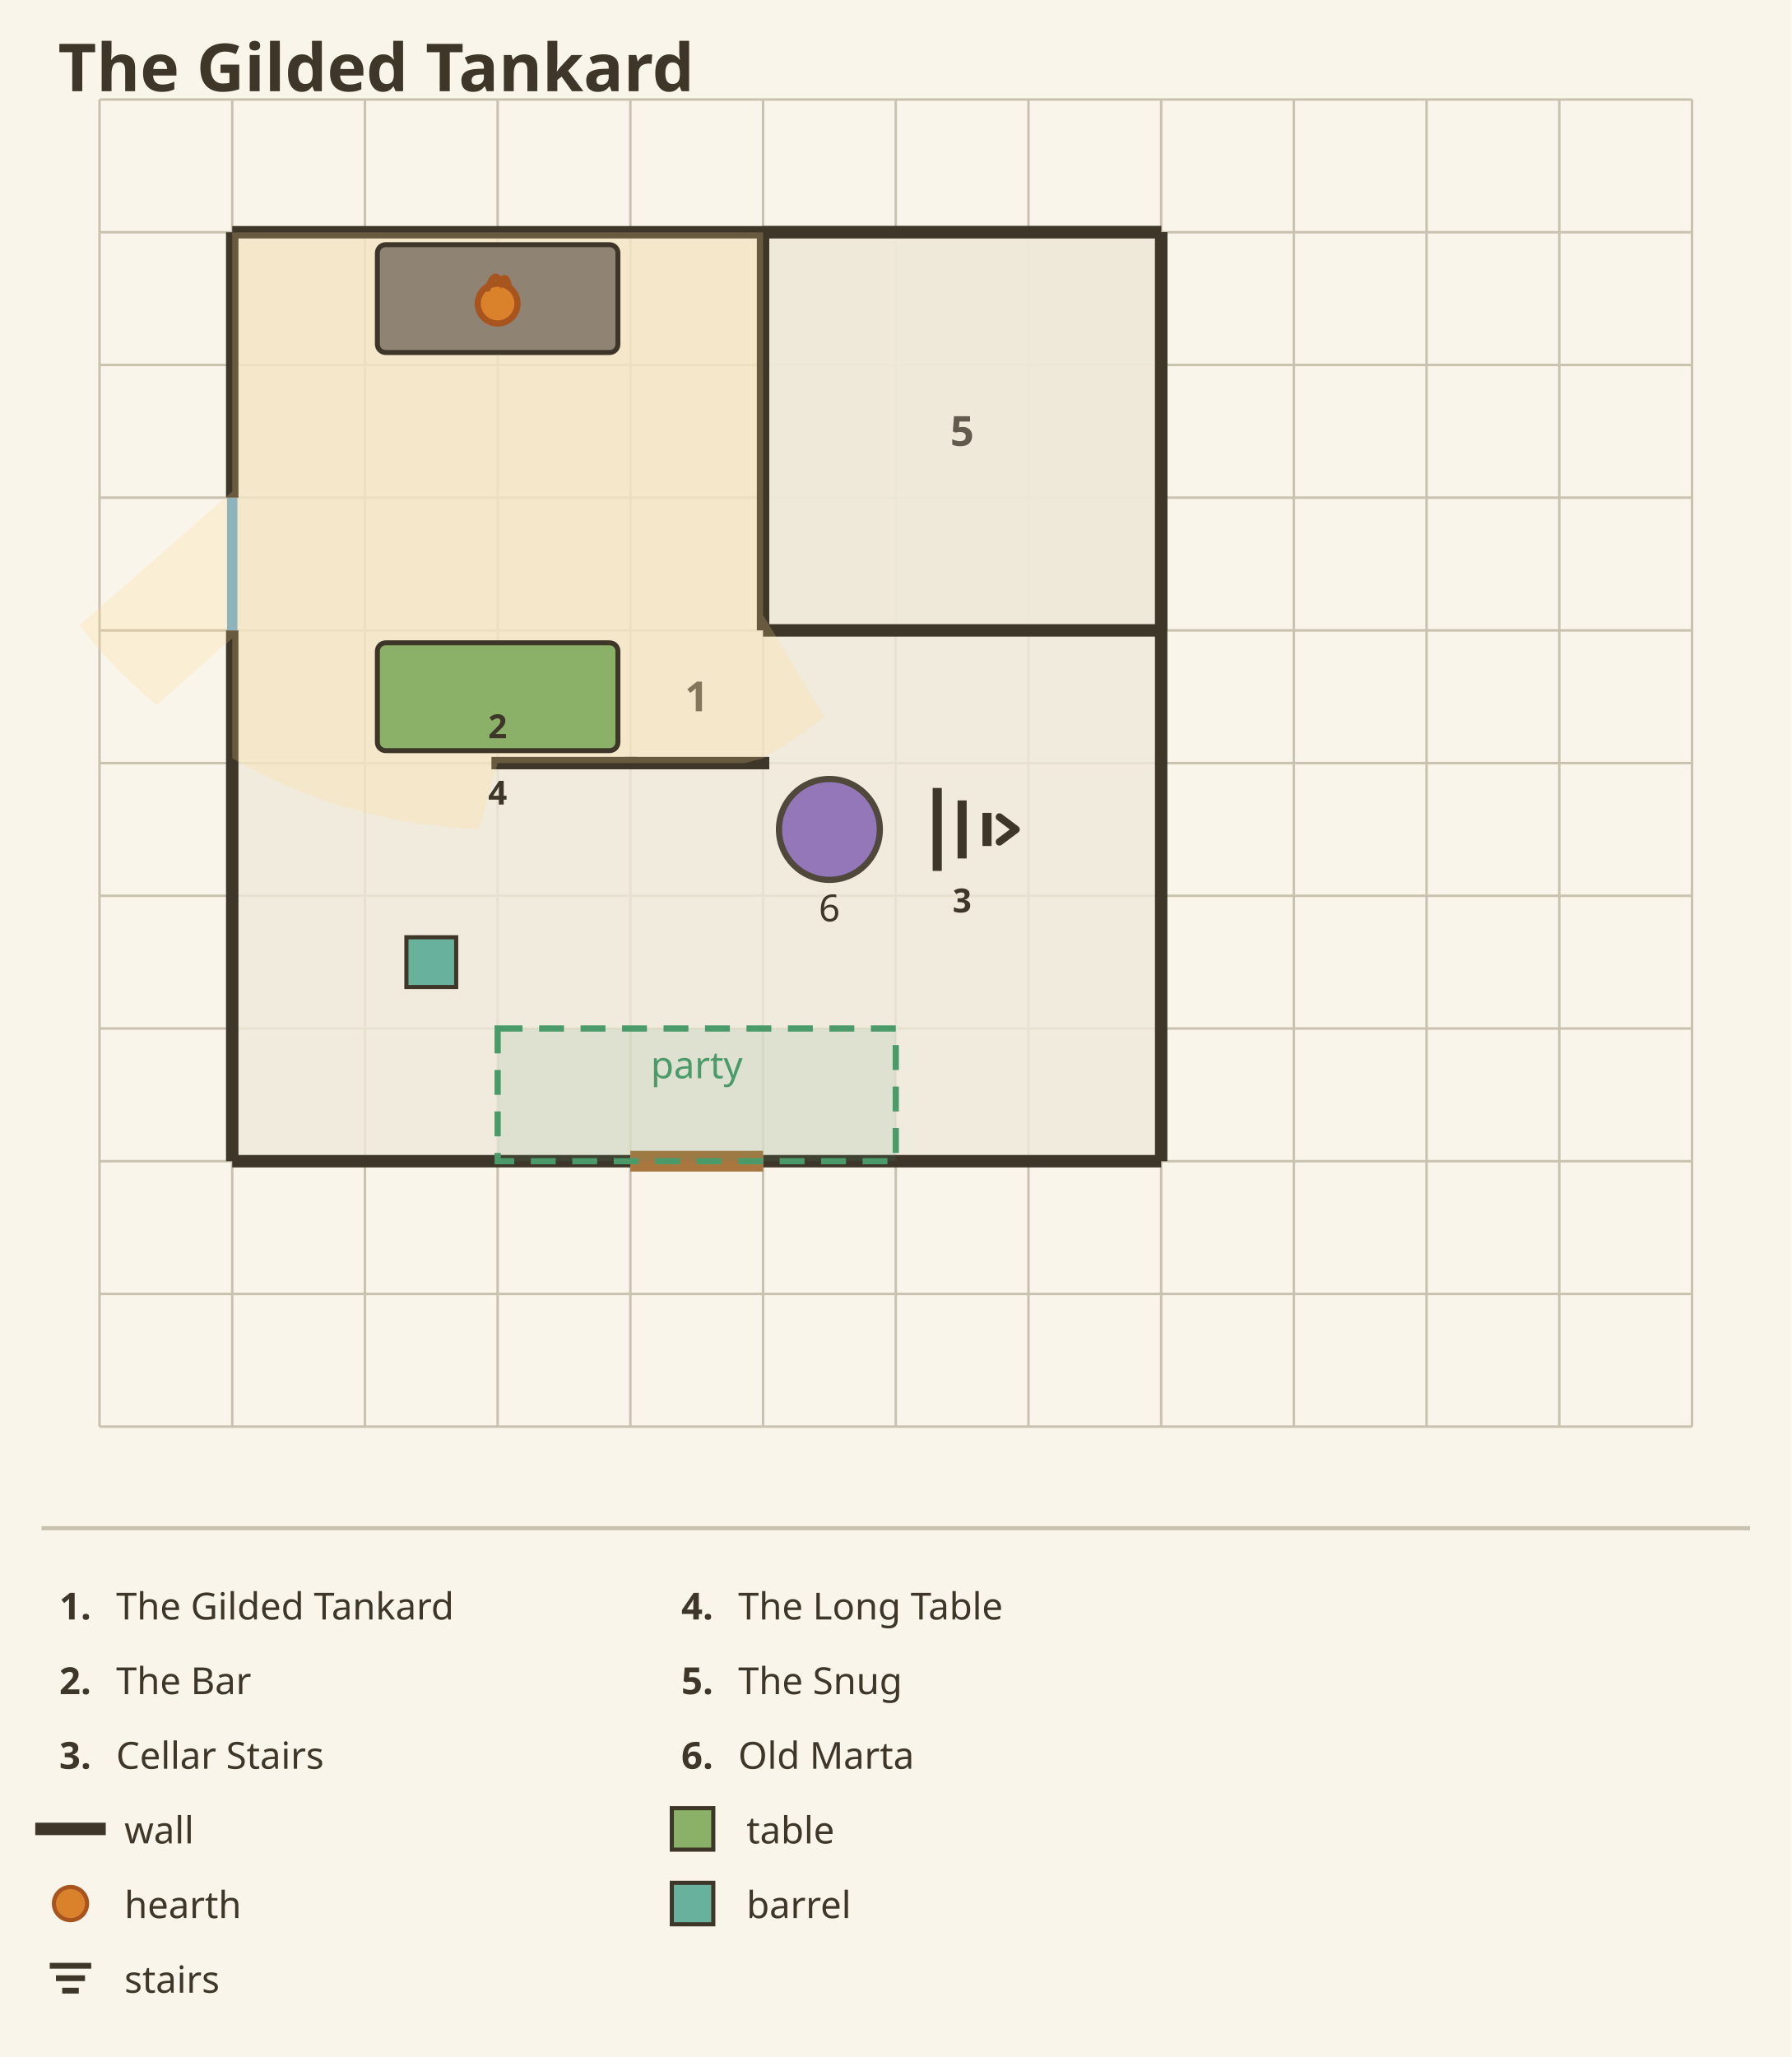
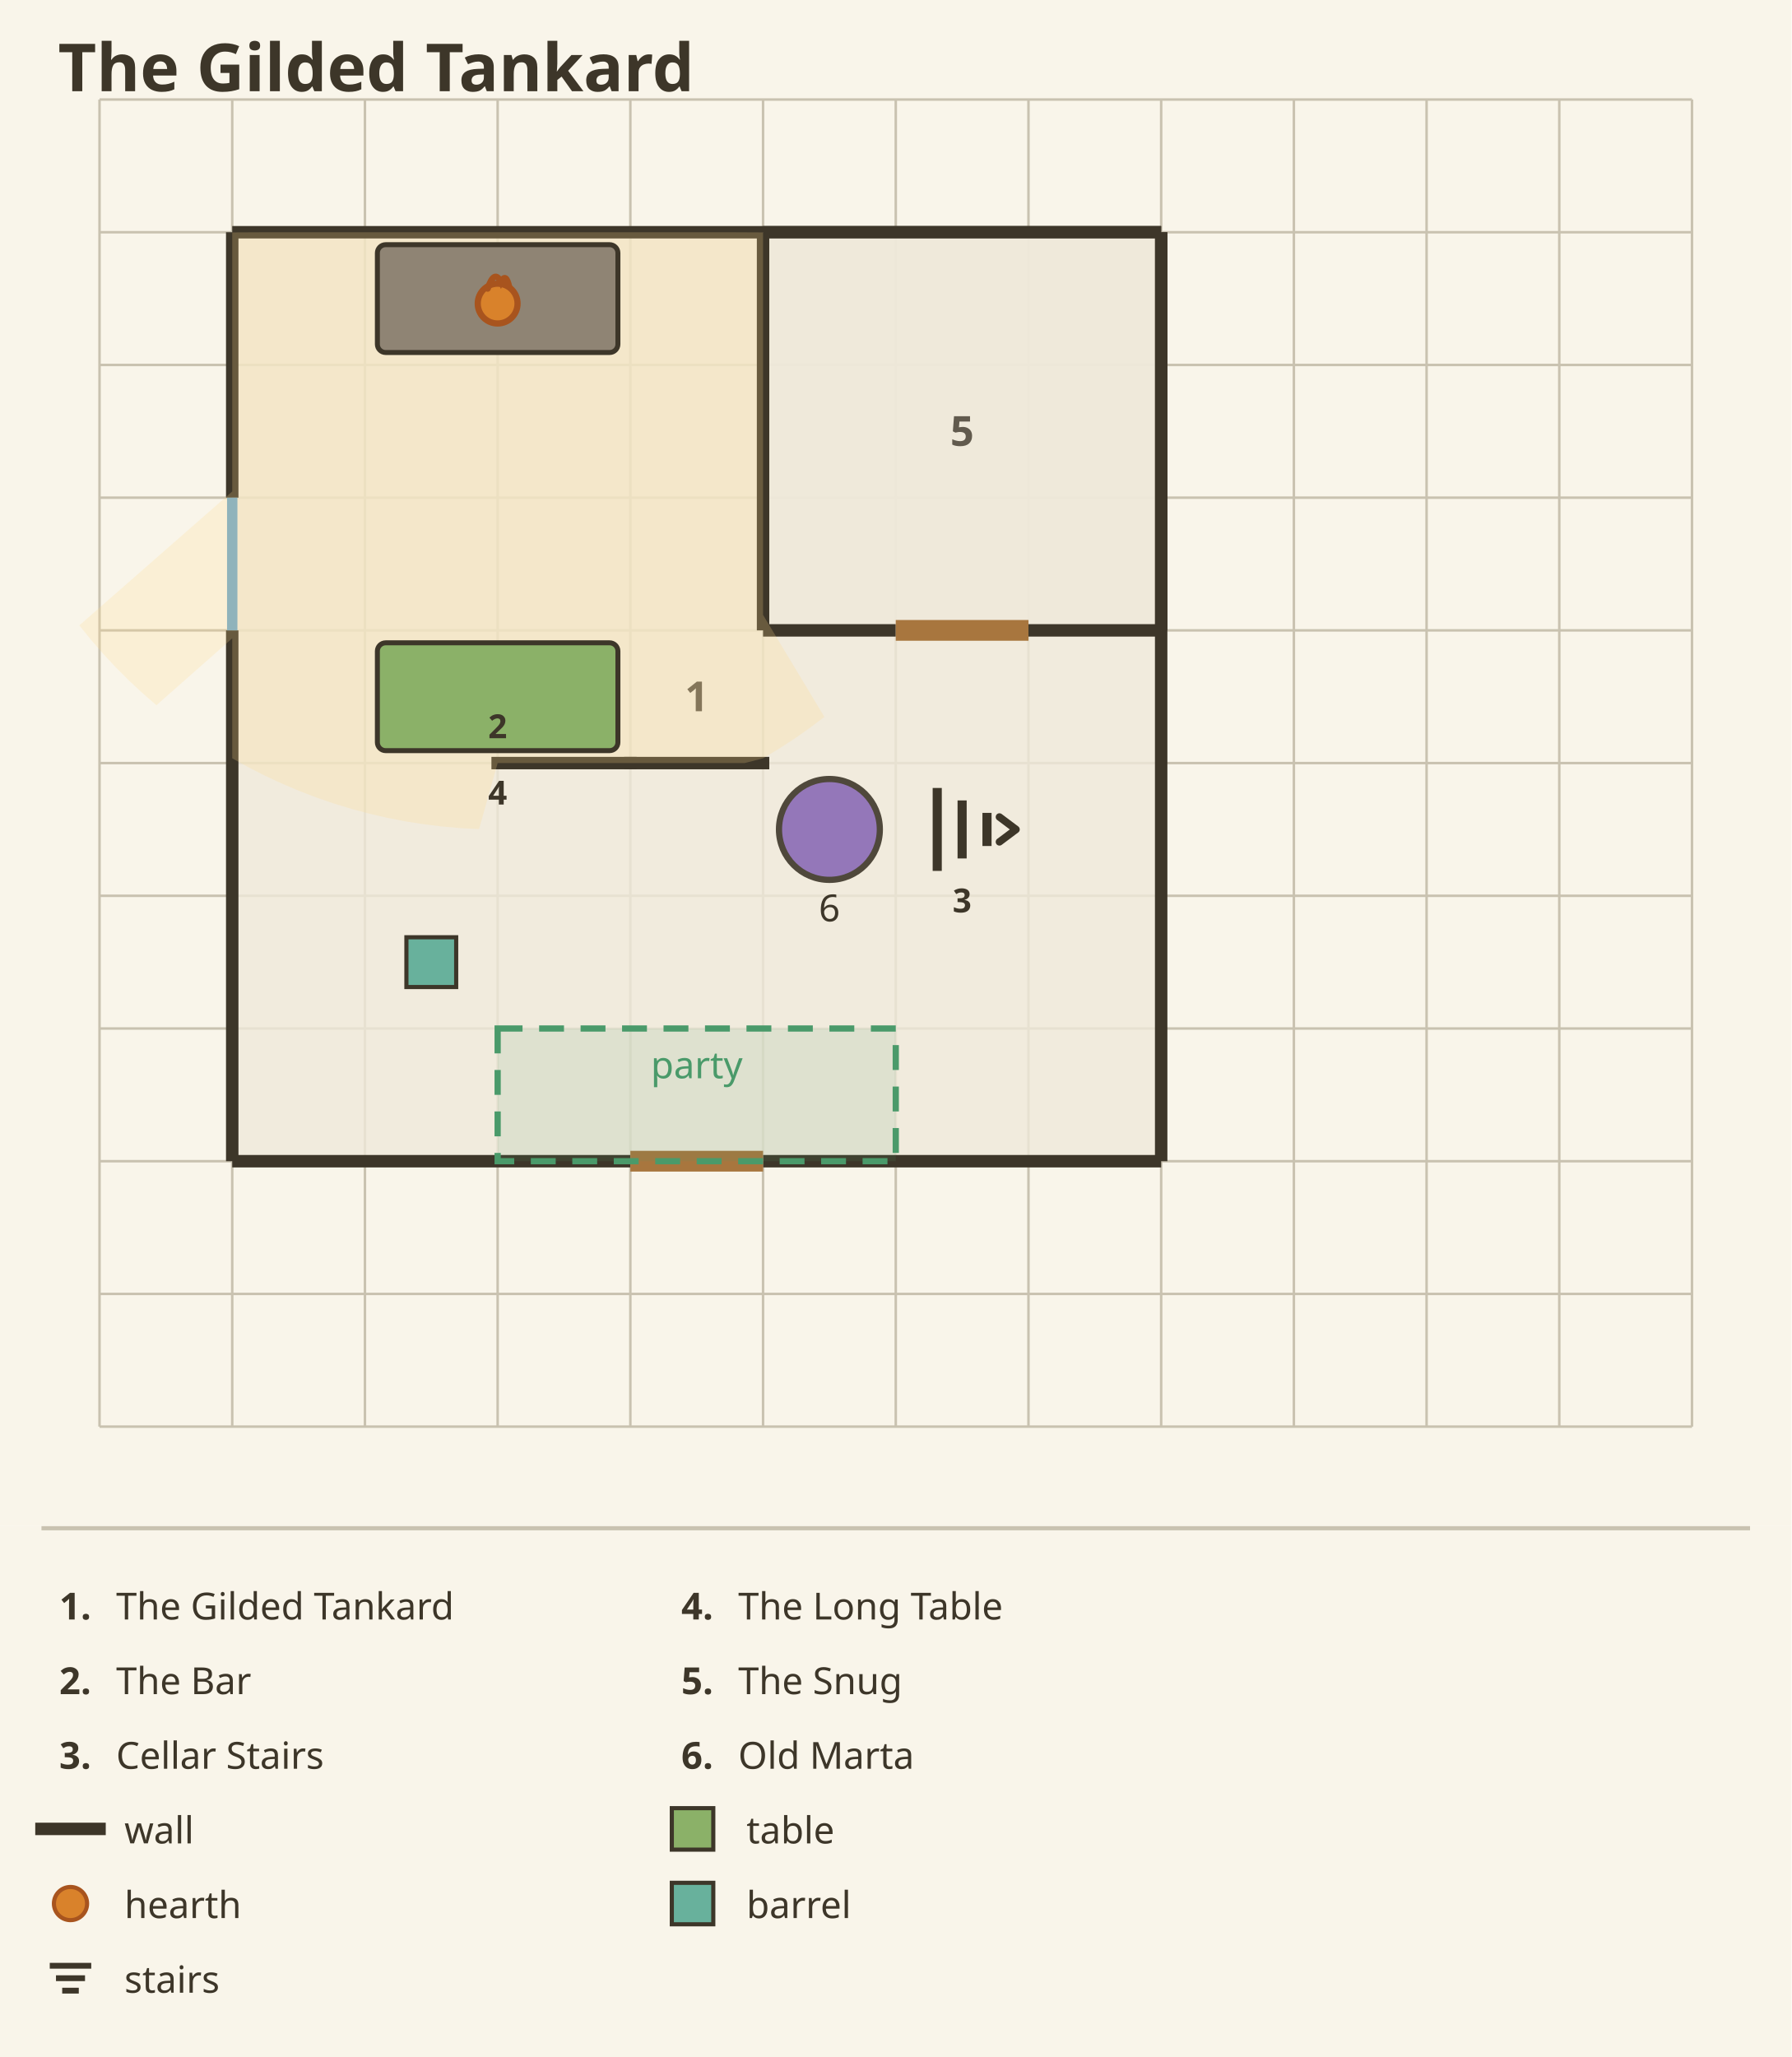
<svg xmlns="http://www.w3.org/2000/svg" viewBox="0 0 432 496" width="432" height="496" font-family="sans-serif">
  <rect x="0" y="0" width="432" height="368" fill="#f9f5ea" />
  <g transform="translate(0 0)">
    <defs>
      <pattern id="hatch" width="6" height="6" patternUnits="userSpaceOnUse">
        <path d="M0,6 L6,0" stroke="#7a7264" stroke-width="1" opacity="0.5" />
      </pattern>
    </defs>
    <line x1="24" y1="24" x2="24" y2="344" stroke="#c9c2b0" stroke-width="0.6" />
    <line x1="56" y1="24" x2="56" y2="344" stroke="#c9c2b0" stroke-width="0.6" />
    <line x1="88" y1="24" x2="88" y2="344" stroke="#c9c2b0" stroke-width="0.6" />
    <line x1="120" y1="24" x2="120" y2="344" stroke="#c9c2b0" stroke-width="0.6" />
    <line x1="152" y1="24" x2="152" y2="344" stroke="#c9c2b0" stroke-width="0.6" />
    <line x1="184" y1="24" x2="184" y2="344" stroke="#c9c2b0" stroke-width="0.6" />
    <line x1="216" y1="24" x2="216" y2="344" stroke="#c9c2b0" stroke-width="0.6" />
    <line x1="248" y1="24" x2="248" y2="344" stroke="#c9c2b0" stroke-width="0.6" />
    <line x1="280" y1="24" x2="280" y2="344" stroke="#c9c2b0" stroke-width="0.6" />
    <line x1="312" y1="24" x2="312" y2="344" stroke="#c9c2b0" stroke-width="0.6" />
    <line x1="344" y1="24" x2="344" y2="344" stroke="#c9c2b0" stroke-width="0.6" />
    <line x1="376" y1="24" x2="376" y2="344" stroke="#c9c2b0" stroke-width="0.6" />
    <line x1="408" y1="24" x2="408" y2="344" stroke="#c9c2b0" stroke-width="0.6" />
    <line x1="24" y1="24" x2="408" y2="24" stroke="#c9c2b0" stroke-width="0.6" />
    <line x1="24" y1="56" x2="408" y2="56" stroke="#c9c2b0" stroke-width="0.6" />
    <line x1="24" y1="88" x2="408" y2="88" stroke="#c9c2b0" stroke-width="0.6" />
    <line x1="24" y1="120" x2="408" y2="120" stroke="#c9c2b0" stroke-width="0.6" />
    <line x1="24" y1="152" x2="408" y2="152" stroke="#c9c2b0" stroke-width="0.6" />
    <line x1="24" y1="184" x2="408" y2="184" stroke="#c9c2b0" stroke-width="0.6" />
    <line x1="24" y1="216" x2="408" y2="216" stroke="#c9c2b0" stroke-width="0.6" />
    <line x1="24" y1="248" x2="408" y2="248" stroke="#c9c2b0" stroke-width="0.6" />
    <line x1="24" y1="280" x2="408" y2="280" stroke="#c9c2b0" stroke-width="0.6" />
    <line x1="24" y1="312" x2="408" y2="312" stroke="#c9c2b0" stroke-width="0.6" />
    <line x1="24" y1="344" x2="408" y2="344" stroke="#c9c2b0" stroke-width="0.6" />
    <g id="cd-the-gilded-tankard-inn">
      <rect x="56" y="56" width="224" height="224" fill="#efe9da" opacity="0.8" />
      <line x1="56" y1="56" x2="280" y2="56" stroke="#3d3629" stroke-width="3" opacity="1" />
      <line x1="56" y1="280" x2="152" y2="280" stroke="#3d3629" stroke-width="3" opacity="1" />
      <line x1="184" y1="280" x2="280" y2="280" stroke="#3d3629" stroke-width="3" opacity="1" />
      <line x1="56" y1="56" x2="56" y2="120" stroke="#3d3629" stroke-width="3" opacity="1" />
      <line x1="56" y1="152" x2="56" y2="280" stroke="#3d3629" stroke-width="3" opacity="1" />
      <line x1="280" y1="56" x2="280" y2="280" stroke="#3d3629" stroke-width="3" opacity="1" />
    </g>
    <g id="cd-the-gilded-tankard-snug">
      <rect x="184" y="56" width="96" height="96" fill="#efe9da" opacity="0.8" />
      <line x1="184" y1="56" x2="280" y2="56" stroke="#3d3629" stroke-width="3" opacity="1" />
-       <line x1="184" y1="152" x2="280" y2="152" stroke="#3d3629" stroke-width="3" opacity="1" />
+       <line x1="184" y1="152" x2="216" y2="152" stroke="#3d3629" stroke-width="3" opacity="1" />
+       <line x1="248" y1="152" x2="280" y2="152" stroke="#3d3629" stroke-width="3" opacity="1" />
      <line x1="184" y1="56" x2="184" y2="152" stroke="#3d3629" stroke-width="3" opacity="1" />
      <line x1="280" y1="56" x2="280" y2="152" stroke="#3d3629" stroke-width="3" opacity="1" />
    </g>
    <g id="cd-the-gilded-tankard-bar">
      <line x1="120" y1="184" x2="152" y2="184" stroke="#3d3629" stroke-width="3" opacity="1" stroke-linecap="square" />
      <line x1="152" y1="184" x2="184" y2="184" stroke="#3d3629" stroke-width="3" opacity="1" stroke-linecap="square" />
    </g>
    <line x1="152" y1="280" x2="184" y2="280" stroke="#a8763e" stroke-width="5" />
    <line x1="56" y1="120" x2="56" y2="152" stroke="#6fa8c9" stroke-width="2.5" />
+     <line x1="216" y1="152" x2="248" y2="152" stroke="#a8763e" stroke-width="5" />
    <text x="168" y="171.5" font-size="10" fill="#3d3629" font-weight="bold" opacity="0.8" text-anchor="middle" font-family="sans-serif">1</text>
    <text x="232" y="107.5" font-size="10" fill="#3d3629" font-weight="bold" opacity="0.8" text-anchor="middle" font-family="sans-serif">5</text>
    <text x="168" y="260" font-size="9" fill="#4a9a6a" text-anchor="middle" font-family="sans-serif">party</text>
    <g id="cd-the-gilded-tankard-party">
      <rect x="120" y="248" width="96" height="32" fill="#4a9a6a" opacity="0.12" />
      <rect x="120" y="248" width="96" height="32" fill="none" stroke="#4a9a6a" stroke-width="1.5" stroke-dasharray="6 4" />
    </g>
    <g>
      <polygon points="184,72 184,74.23 184,76.48 184,78.73 184,80.99 184,83.28 184,85.6 184,87.96 184,90.35 184,92.79 184,95.29 184,97.86 184,100.49 184,103.21 184,106.03 184,108.95 184,111.99 184,115.17 184,118.5 184,122 184,125.7 184,129.63 184,133.8 184,138.27 184,143.08 184,148.27 198.8,172.87 195.24,175.55 191.58,178.12 187.83,180.55 184,182.85 179.55,184 174.63,184 169.87,184 165.25,184 160.76,184 156.39,184 152.12,184 147.92,184 143.81,184 139.75,184 135.74,184 131.77,184 127.83,184 123.91,184 120,184 115.53,199.92 111.07,199.69 106.62,199.3 102.19,198.75 97.77,198.06 93.39,197.2 89.03,196.2 84.72,195.04 80.45,193.74 76.22,192.28 72.05,190.68 67.94,188.93 63.89,187.05 59.91,185.02 56,182.85 56,174.42 56,166.88 56,160.09 56,153.92 37.72,170.05 34.35,167.12 31.08,164.08 27.92,160.92 24.88,157.65 21.95,154.28 19.13,150.8 56,118.5 56,115.17 56,111.99 56,108.95 56,106.03 56,103.21 56,100.49 56,97.86 56,95.29 56,92.79 56,90.35 56,87.96 56,85.6 56,83.28 56,80.99 56,78.73 56,76.48 56,74.23 56,72 56,69.77 56,67.52 56,65.27 56,63.01 56,60.72 56,58.4 56,56.04 64.2,56 70.76,56 76.04,56 80.4,56 84.06,56 87.2,56 89.91,56 92.29,56 94.39,56 96.28,56 97.98,56 99.52,56 100.93,56 102.23,56 103.43,56 104.55,56 105.59,56 106.57,56 107.5,56 108.38,56 109.21,56 110,56 110.76,56 111.49,56 112.2,56 112.88,56 113.54,56 114.18,56 114.8,56 115.41,56 116.01,56 116.6,56 117.18,56 117.75,56 118.32,56 118.88,56 119.44,56 120,56 120.56,56 121.12,56 121.68,56 122.25,56 122.82,56 123.4,56 123.99,56 124.59,56 125.2,56 125.82,56 126.46,56 127.12,56 127.8,56 128.51,56 129.24,56 130,56 130.79,56 131.62,56 132.5,56 133.43,56 134.41,56 135.45,56 136.57,56 137.77,56 139.07,56 140.48,56 142.02,56 143.72,56 145.61,56 147.71,56 150.09,56 152.8,56 155.94,56 159.6,56 163.96,56 169.24,56 175.8,56 184,56.04 184,58.4 184,60.72 184,63.01 184,65.27 184,67.52 184,69.77" fill="#ffd98a" opacity="0.22" />
      <rect x="91" y="59" width="58" height="26" fill="#8f8474" stroke="#3d3629" stroke-width="1.2" rx="2" />
      <circle cx="120" cy="73.2" r="4.8" fill="#d9822b" stroke="#a8541e" stroke-width="1.5" />
      <path d="M117.6 69.6 Q119.2 64.8 120.8 68 Q122 65.6 122.8 69.2" fill="none" stroke="#a8541e" stroke-width="1.5" stroke-linecap="round" />
    </g>
    <g id="cd-the-gilded-tankard-cellar-stairs">
      <g transform="rotate(90 232 200)">
        <line x1="228" y1="194" x2="236" y2="194" stroke="#3d3629" stroke-width="2.2" />
        <line x1="225" y1="200" x2="239" y2="200" stroke="#3d3629" stroke-width="2.2" />
        <line x1="222" y1="206" x2="242" y2="206" stroke="#3d3629" stroke-width="2.2" />
        <path d="M229 191 L232 187 L235 191" fill="none" stroke="#3d3629" stroke-width="1.8" stroke-linecap="round" stroke-linejoin="round" />
      </g>
    </g>
    <g id="cd-the-gilded-tankard-longtable">
      <rect x="91" y="155" width="58" height="26" fill="hsl(91 32% 55%)" stroke="#3d3629" stroke-width="1.2" rx="2" />
    </g>
    <g>
      <rect x="98" y="226" width="12" height="12" fill="hsl(163 32% 55%)" stroke="#3d3629" stroke-width="1" />
    </g>
    <g id="cd-the-gilded-tankard-old-marta">
      <circle cx="200" cy="200" r="12.16" fill="#8a6ab5" opacity="0.9" stroke="#3d3629" stroke-width="1.5" />
    </g>
    <text x="120" y="178" font-size="8" fill="#3d3629" font-weight="bold" text-anchor="middle" font-family="sans-serif">2</text>
    <text x="232" y="220" font-size="8" fill="#3d3629" font-weight="bold" text-anchor="middle" font-family="sans-serif">3</text>
    <text x="120" y="194" font-size="8" fill="#3d3629" font-weight="bold" text-anchor="middle" font-family="sans-serif">4</text>
    <text x="200" y="222.16" font-size="9" fill="#3d3629" text-anchor="middle" font-family="sans-serif">6</text>
  </g>
  <g transform="translate(0 368)">
    <rect x="0" y="0" width="432" height="128" fill="#f9f5ea" />
    <line x1="10" y1="0.5" x2="422" y2="0.5" stroke="#c9c2b0" stroke-width="1" />
    <text x="22" y="22.5" font-size="9" font-weight="bold" fill="#3d3629" text-anchor="end" font-family="sans-serif">1.</text>
    <text x="28" y="22.5" font-size="9" fill="#3d3629" font-family="sans-serif">The Gilded Tankard</text>
    <text x="22" y="40.5" font-size="9" font-weight="bold" fill="#3d3629" text-anchor="end" font-family="sans-serif">2.</text>
    <text x="28" y="40.5" font-size="9" fill="#3d3629" font-family="sans-serif">The Bar</text>
    <text x="22" y="58.5" font-size="9" font-weight="bold" fill="#3d3629" text-anchor="end" font-family="sans-serif">3.</text>
    <text x="28" y="58.5" font-size="9" fill="#3d3629" font-family="sans-serif">Cellar Stairs</text>
    <text x="172" y="22.5" font-size="9" font-weight="bold" fill="#3d3629" text-anchor="end" font-family="sans-serif">4.</text>
    <text x="178" y="22.5" font-size="9" fill="#3d3629" font-family="sans-serif">The Long Table</text>
    <text x="172" y="40.5" font-size="9" font-weight="bold" fill="#3d3629" text-anchor="end" font-family="sans-serif">5.</text>
    <text x="178" y="40.5" font-size="9" fill="#3d3629" font-family="sans-serif">The Snug</text>
    <text x="172" y="58.5" font-size="9" font-weight="bold" fill="#3d3629" text-anchor="end" font-family="sans-serif">6.</text>
    <text x="178" y="58.5" font-size="9" fill="#3d3629" font-family="sans-serif">Old Marta</text>
    <line x1="10" y1="73" x2="24" y2="73" stroke="#3d3629" stroke-width="3" stroke-linecap="square" />
    <text x="30" y="76.5" font-size="9" fill="#3d3629" font-family="sans-serif">wall</text>
    <circle cx="17" cy="91" r="4" fill="#d9822b" stroke="#a8541e" stroke-width="1" />
    <text x="30" y="94.5" font-size="9" fill="#3d3629" font-family="sans-serif">hearth</text>
    <line x1="12" y1="106" x2="22" y2="106" stroke="#3d3629" stroke-width="1.4" />
    <line x1="13.5" y1="109" x2="20.5" y2="109" stroke="#3d3629" stroke-width="1.4" />
    <line x1="15" y1="112" x2="19" y2="112" stroke="#3d3629" stroke-width="1.4" />
    <text x="30" y="112.5" font-size="9" fill="#3d3629" font-family="sans-serif">stairs</text>
    <rect x="162" y="68" width="10" height="10" fill="hsl(91 32% 55%)" stroke="#3d3629" stroke-width="1" />
    <text x="180" y="76.5" font-size="9" fill="#3d3629" font-family="sans-serif">table</text>
    <rect x="162" y="86" width="10" height="10" fill="hsl(163 32% 55%)" stroke="#3d3629" stroke-width="1" />
    <text x="180" y="94.5" font-size="9" fill="#3d3629" font-family="sans-serif">barrel</text>
  </g>
  <text x="14" y="22" font-size="16" font-weight="bold" fill="#3d3629" font-family="sans-serif">The Gilded Tankard</text>
</svg>
